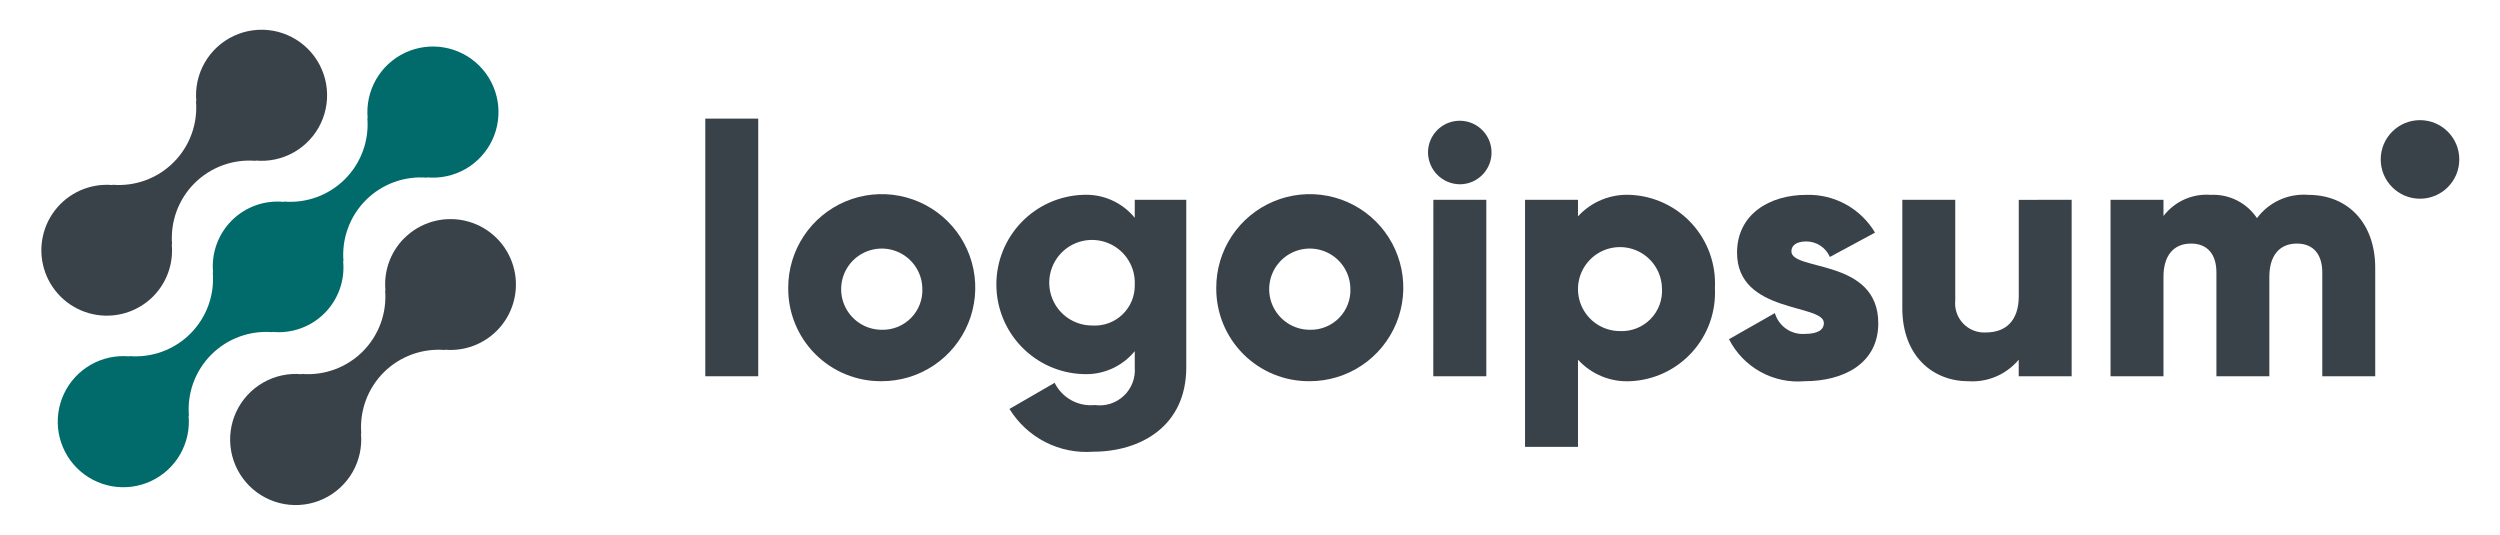
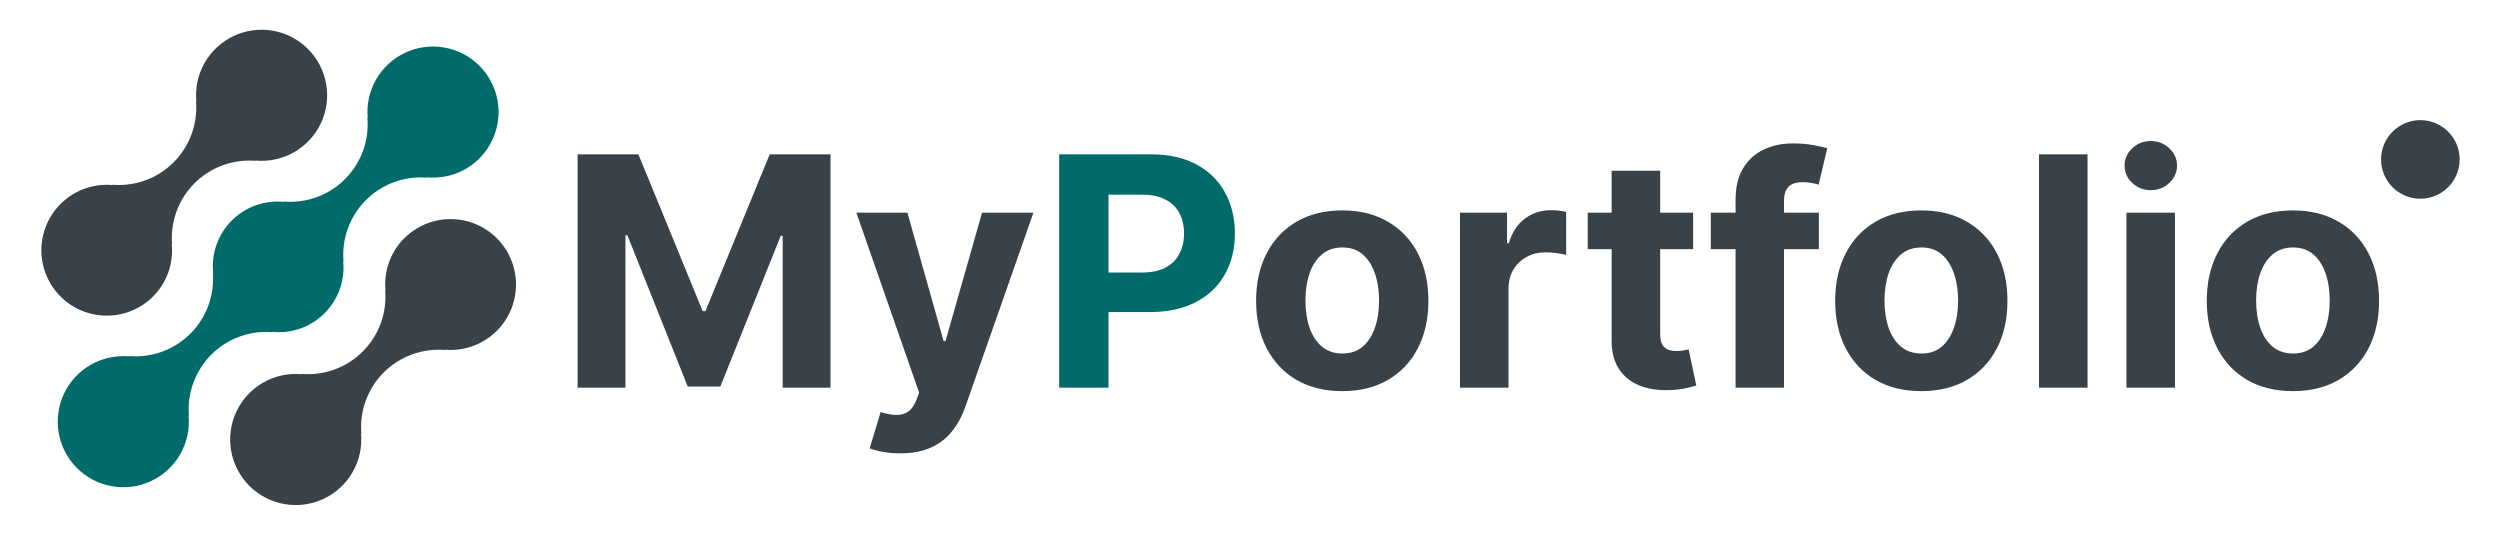
<svg xmlns="http://www.w3.org/2000/svg" width="187" height="40" viewBox="0 0 187 40" fill="none">
-   <g id="Logo">
-     <path id="Vector" d="M30.225 17.828C29.72 18.336 29.333 18.95 29.092 19.625C28.851 20.3 28.762 21.02 28.831 21.733L28.807 21.709C28.878 22.549 28.764 23.394 28.475 24.186C28.185 24.977 27.727 25.696 27.131 26.292C26.535 26.888 25.816 27.347 25.024 27.636C24.233 27.926 23.388 28.039 22.548 27.968L22.572 27.992C21.567 27.898 20.559 28.117 19.683 28.618C18.807 29.119 18.107 29.878 17.678 30.791C17.25 31.704 17.113 32.728 17.287 33.721C17.461 34.715 17.938 35.631 18.651 36.344C19.365 37.057 20.282 37.533 21.275 37.706C22.269 37.879 23.292 37.742 24.205 37.312C25.118 36.883 25.876 36.182 26.377 35.306C26.877 34.43 27.094 33.42 27 32.416L27.025 32.44C26.954 31.6 27.068 30.755 27.357 29.963C27.647 29.172 28.105 28.453 28.701 27.857C29.297 27.261 30.016 26.802 30.808 26.513C31.599 26.224 32.444 26.11 33.284 26.181L33.259 26.157C34.079 26.231 34.905 26.096 35.66 25.766C36.415 25.436 37.074 24.92 37.576 24.267C38.079 23.614 38.408 22.845 38.534 22.031C38.66 21.216 38.579 20.384 38.297 19.609C38.015 18.835 37.543 18.144 36.923 17.601C36.304 17.058 35.557 16.68 34.752 16.503C33.948 16.325 33.111 16.354 32.321 16.585C31.53 16.817 30.811 17.244 30.229 17.828H30.225Z" fill="#394149" />
-     <path id="Vector_2" d="M20.389 24.848L20.364 24.824C21.078 24.896 21.799 24.808 22.474 24.567C23.15 24.327 23.764 23.939 24.271 23.432C24.779 22.925 25.167 22.311 25.409 21.636C25.65 20.96 25.738 20.239 25.667 19.525L25.692 19.549C25.621 18.709 25.734 17.864 26.024 17.073C26.313 16.281 26.772 15.562 27.368 14.966C27.964 14.371 28.683 13.912 29.474 13.623C30.266 13.333 31.111 13.22 31.951 13.291L31.925 13.267C32.93 13.361 33.939 13.143 34.816 12.643C35.692 12.143 36.392 11.384 36.822 10.471C37.251 9.558 37.388 8.534 37.215 7.54C37.041 6.546 36.565 5.63 35.852 4.916C35.138 4.203 34.222 3.727 33.228 3.553C32.234 3.38 31.21 3.517 30.297 3.946C29.384 4.376 28.626 5.076 28.125 5.952C27.625 6.829 27.407 7.838 27.501 8.843L27.477 8.817C27.548 9.657 27.435 10.502 27.146 11.294C26.857 12.086 26.398 12.805 25.802 13.401C25.206 13.996 24.487 14.455 23.695 14.745C22.904 15.034 22.059 15.147 21.219 15.076L21.243 15.101C20.529 15.03 19.808 15.117 19.132 15.358C18.457 15.598 17.843 15.986 17.335 16.494C16.828 17.001 16.439 17.614 16.198 18.29C15.957 18.965 15.869 19.686 15.94 20.4L15.916 20.376C15.987 21.216 15.873 22.061 15.584 22.852C15.294 23.644 14.835 24.362 14.24 24.958C13.644 25.554 12.925 26.013 12.134 26.302C11.342 26.592 10.497 26.705 9.657 26.635L9.681 26.659C8.677 26.564 7.667 26.782 6.791 27.282C5.915 27.783 5.214 28.541 4.785 29.454C4.356 30.368 4.218 31.391 4.392 32.385C4.566 33.379 5.042 34.295 5.755 35.009C6.469 35.722 7.385 36.198 8.379 36.372C9.373 36.546 10.396 36.408 11.309 35.979C12.223 35.55 12.981 34.849 13.482 33.973C13.982 33.096 14.2 32.087 14.105 31.083L14.131 31.107C14.06 30.267 14.173 29.422 14.463 28.63C14.752 27.839 15.211 27.12 15.807 26.524C16.403 25.928 17.121 25.469 17.913 25.18C18.704 24.89 19.549 24.777 20.389 24.848Z" fill="#006B6A" />
-     <path id="Vector_3" d="M11.453 22.172C11.959 21.664 12.345 21.05 12.586 20.375C12.827 19.7 12.916 18.98 12.847 18.267L12.872 18.291C12.801 17.451 12.914 16.605 13.204 15.813C13.493 15.022 13.952 14.303 14.549 13.707C15.145 13.111 15.864 12.652 16.656 12.363C17.448 12.074 18.293 11.961 19.133 12.032L19.108 12.008C20.112 12.102 21.121 11.884 21.997 11.384C22.873 10.883 23.573 10.125 24.002 9.212C24.431 8.299 24.568 7.276 24.395 6.283C24.221 5.289 23.745 4.373 23.032 3.66C22.319 2.947 21.403 2.471 20.409 2.297C19.416 2.124 18.392 2.261 17.48 2.69C16.567 3.119 15.808 3.819 15.308 4.695C14.808 5.571 14.59 6.58 14.684 7.584L14.66 7.56C14.731 8.4 14.617 9.245 14.328 10.037C14.039 10.828 13.58 11.547 12.984 12.143C12.388 12.739 11.669 13.197 10.878 13.487C10.086 13.776 9.241 13.89 8.401 13.819L8.425 13.843C7.605 13.769 6.779 13.904 6.024 14.234C5.27 14.565 4.611 15.081 4.108 15.734C3.606 16.387 3.277 17.156 3.151 17.97C3.025 18.784 3.107 19.617 3.388 20.391C3.67 21.166 4.143 21.856 4.762 22.399C5.382 22.942 6.129 23.32 6.933 23.497C7.738 23.675 8.574 23.646 9.365 23.415C10.155 23.183 10.874 22.756 11.456 22.172H11.453Z" fill="#394149" />
-     <path id="Vector_4" d="M52.756 8.873H56.716V28.144H52.756V8.873Z" fill="#394149" />
-     <path id="Vector_5" d="M58.959 21.545C58.953 20.16 59.359 18.805 60.124 17.651C60.889 16.497 61.98 15.596 63.258 15.062C64.536 14.528 65.943 14.386 67.302 14.652C68.661 14.919 69.91 15.583 70.892 16.561C71.873 17.538 72.542 18.784 72.814 20.142C73.086 21.5 72.95 22.908 72.421 24.188C71.892 25.468 70.996 26.562 69.844 27.332C68.693 28.102 67.34 28.513 65.955 28.513C65.035 28.524 64.123 28.351 63.272 28.005C62.42 27.659 61.646 27.146 60.994 26.498C60.343 25.849 59.828 25.077 59.478 24.226C59.128 23.376 58.952 22.465 58.959 21.545ZM68.991 21.545C68.974 20.948 68.782 20.37 68.438 19.881C68.095 19.393 67.615 19.017 67.058 18.8C66.502 18.583 65.894 18.534 65.311 18.661C64.727 18.788 64.194 19.084 63.777 19.512C63.361 19.94 63.08 20.481 62.97 21.068C62.859 21.655 62.924 22.261 63.157 22.811C63.389 23.361 63.778 23.831 64.276 24.161C64.774 24.491 65.358 24.667 65.955 24.667C66.364 24.678 66.77 24.604 67.15 24.45C67.528 24.295 67.871 24.064 68.157 23.771C68.442 23.478 68.663 23.129 68.807 22.746C68.95 22.363 69.013 21.954 68.991 21.545Z" fill="#394149" />
-     <path id="Vector_6" d="M88.733 14.945V27.479C88.733 31.913 85.275 33.788 81.764 33.788C80.528 33.88 79.29 33.631 78.187 33.066C77.083 32.502 76.156 31.644 75.508 30.588L78.887 28.635C79.159 29.185 79.594 29.64 80.131 29.937C80.669 30.234 81.285 30.36 81.896 30.297C82.287 30.352 82.684 30.317 83.06 30.197C83.436 30.076 83.779 29.873 84.066 29.602C84.352 29.331 84.574 28.999 84.715 28.63C84.855 28.262 84.911 27.866 84.879 27.473V26.267C84.415 26.834 83.825 27.285 83.155 27.583C82.486 27.881 81.756 28.018 81.024 27.983C79.282 27.928 77.63 27.197 76.418 25.946C75.206 24.695 74.528 23.02 74.528 21.278C74.528 19.536 75.206 17.861 76.418 16.61C77.63 15.359 79.282 14.628 81.024 14.573C81.756 14.538 82.486 14.675 83.155 14.973C83.825 15.271 84.415 15.722 84.879 16.289V14.943L88.733 14.945ZM84.88 21.28C84.907 20.642 84.742 20.01 84.406 19.467C84.071 18.923 83.581 18.492 82.998 18.23C82.416 17.967 81.769 17.885 81.139 17.993C80.51 18.102 79.927 18.396 79.466 18.839C79.006 19.281 78.688 19.851 78.554 20.476C78.42 21.1 78.476 21.751 78.715 22.343C78.954 22.936 79.364 23.443 79.894 23.8C80.424 24.157 81.048 24.348 81.687 24.347C82.103 24.376 82.52 24.317 82.912 24.175C83.305 24.033 83.662 23.81 83.963 23.521C84.264 23.233 84.501 22.884 84.659 22.498C84.817 22.112 84.892 21.697 84.88 21.28Z" fill="#394149" />
-     <path id="Vector_7" d="M90.976 21.545C90.97 20.16 91.376 18.805 92.141 17.651C92.907 16.497 93.997 15.596 95.275 15.062C96.553 14.528 97.961 14.386 99.32 14.652C100.678 14.919 101.928 15.583 102.909 16.561C103.89 17.538 104.559 18.784 104.831 20.142C105.104 21.5 104.967 22.908 104.438 24.188C103.909 25.468 103.013 26.562 101.862 27.332C100.71 28.102 99.357 28.513 97.972 28.513C97.053 28.524 96.14 28.351 95.289 28.005C94.437 27.659 93.663 27.146 93.012 26.498C92.36 25.849 91.845 25.077 91.495 24.226C91.146 23.376 90.969 22.465 90.976 21.545ZM101.008 21.545C100.991 20.948 100.799 20.37 100.456 19.881C100.112 19.393 99.632 19.017 99.076 18.8C98.519 18.583 97.911 18.534 97.328 18.661C96.744 18.788 96.211 19.084 95.794 19.512C95.378 19.94 95.097 20.481 94.987 21.068C94.876 21.655 94.941 22.261 95.174 22.811C95.406 23.361 95.796 23.831 96.293 24.161C96.791 24.491 97.375 24.667 97.972 24.667C98.381 24.678 98.788 24.604 99.167 24.45C99.546 24.295 99.889 24.064 100.174 23.771C100.459 23.478 100.68 23.129 100.824 22.746C100.967 22.363 101.03 21.954 101.008 21.545Z" fill="#394149" />
-     <path id="Vector_8" d="M106.815 11.408C106.815 10.938 106.954 10.479 107.215 10.088C107.476 9.697 107.847 9.393 108.281 9.213C108.716 9.033 109.193 8.986 109.654 9.078C110.115 9.169 110.538 9.396 110.871 9.728C111.203 10.06 111.429 10.484 111.521 10.944C111.613 11.405 111.566 11.883 111.386 12.317C111.206 12.751 110.901 13.123 110.511 13.384C110.12 13.645 109.661 13.784 109.191 13.784C108.562 13.778 107.962 13.525 107.517 13.081C107.073 12.637 106.821 12.036 106.815 11.408ZM107.215 14.945H111.176V28.145H107.209L107.215 14.945Z" fill="#394149" />
-     <path id="Vector_9" d="M128.275 21.545C128.32 22.418 128.193 23.291 127.901 24.114C127.608 24.937 127.155 25.694 126.569 26.341C125.983 26.989 125.274 27.514 124.484 27.887C123.694 28.26 122.838 28.473 121.965 28.513C121.231 28.553 120.498 28.43 119.818 28.151C119.138 27.872 118.528 27.446 118.033 26.903V33.424H114.073V14.945H118.033V16.185C118.528 15.642 119.138 15.216 119.818 14.938C120.498 14.66 121.232 14.536 121.965 14.576C122.838 14.617 123.694 14.829 124.485 15.202C125.275 15.575 125.983 16.1 126.57 16.748C127.156 17.396 127.609 18.153 127.901 18.977C128.194 19.8 128.321 20.673 128.275 21.545ZM124.315 21.545C124.299 20.928 124.102 20.328 123.747 19.822C123.393 19.316 122.897 18.925 122.322 18.7C121.746 18.474 121.117 18.423 120.513 18.553C119.909 18.683 119.357 18.988 118.925 19.431C118.494 19.873 118.203 20.433 118.088 21.04C117.973 21.648 118.04 22.275 118.28 22.845C118.52 23.414 118.923 23.9 119.438 24.242C119.953 24.583 120.557 24.765 121.175 24.765C121.599 24.784 122.022 24.713 122.417 24.557C122.812 24.401 123.17 24.163 123.466 23.859C123.763 23.555 123.991 23.192 124.138 22.793C124.284 22.394 124.344 21.969 124.315 21.545Z" fill="#394149" />
-     <path id="Vector_10" d="M140.495 24.184C140.495 27.22 137.856 28.513 135.005 28.513C133.853 28.618 132.697 28.374 131.685 27.814C130.673 27.254 129.853 26.403 129.329 25.372L132.76 23.419C132.899 23.895 133.197 24.31 133.604 24.593C134.012 24.877 134.505 25.012 135 24.976C135.949 24.976 136.425 24.685 136.425 24.159C136.425 22.705 129.931 23.472 129.931 18.905C129.931 16.027 132.36 14.576 135.105 14.576C136.137 14.543 137.159 14.788 138.064 15.285C138.969 15.782 139.725 16.512 140.252 17.4L136.873 19.221C136.725 18.876 136.479 18.581 136.164 18.375C135.849 18.168 135.481 18.059 135.105 18.06C134.419 18.06 133.996 18.327 133.996 18.799C134.001 20.304 140.495 19.3 140.495 24.184Z" fill="#394149" />
-     <path id="Vector_11" d="M154.96 14.945V28.145H151V26.904C150.543 27.452 149.963 27.883 149.307 28.163C148.651 28.443 147.939 28.564 147.227 28.515C144.56 28.515 142.293 26.615 142.293 23.048V14.945H146.253V22.468C146.22 22.782 146.256 23.1 146.359 23.399C146.46 23.698 146.627 23.972 146.845 24.2C147.064 24.429 147.329 24.607 147.624 24.722C147.917 24.837 148.233 24.887 148.549 24.868C150.001 24.868 151.004 24.024 151.004 22.149V14.949L154.96 14.945Z" fill="#394149" />
-     <path id="Vector_12" d="M177.667 20.04V28.144H173.707V20.383C173.707 19.063 173.073 18.219 171.807 18.219C170.487 18.219 169.747 19.143 169.747 20.7V28.144H165.788V20.383C165.788 19.063 165.155 18.219 163.887 18.219C162.567 18.219 161.828 19.143 161.828 20.7V28.144H157.868V14.944H161.828V16.157C162.239 15.619 162.777 15.192 163.395 14.916C164.013 14.639 164.691 14.522 165.365 14.575C166.043 14.541 166.717 14.684 167.324 14.99C167.929 15.295 168.445 15.752 168.823 16.316C169.261 15.726 169.843 15.256 170.512 14.952C171.181 14.647 171.917 14.518 172.651 14.575C175.681 14.576 177.667 16.74 177.667 20.04Z" fill="#394149" />
-     <path id="Vector_13" d="M181.016 14.864C182.639 14.864 183.955 13.548 183.955 11.925C183.955 10.302 182.639 8.987 181.016 8.987C179.393 8.987 178.077 10.302 178.077 11.925C178.077 13.548 179.393 14.864 181.016 14.864Z" fill="#394149" />
-   </g>
+   <path d="M30.23 17.828C29.724 18.336 29.337 18.95 29.096 19.625C28.855 20.3 28.766 21.02 28.835 21.733L28.811 21.709C28.882 22.549 28.768 23.394 28.479 24.186C28.189 24.977 27.731 25.696 27.135 26.292C26.539 26.888 25.82 27.347 25.028 27.636C24.236 27.926 23.391 28.039 22.551 27.968L22.575 27.992C21.57 27.898 20.561 28.117 19.685 28.618C18.81 29.119 18.109 29.878 17.681 30.791C17.252 31.704 17.115 32.728 17.289 33.721C17.464 34.715 17.94 35.631 18.654 36.344C19.368 37.057 20.284 37.533 21.278 37.706C22.273 37.879 23.296 37.742 24.209 37.312C25.122 36.883 25.88 36.182 26.38 35.306C26.881 34.43 27.098 33.42 27.004 32.416L27.029 32.44C26.958 31.6 27.071 30.755 27.361 29.963C27.651 29.172 28.109 28.453 28.705 27.857C29.301 27.261 30.02 26.802 30.812 26.513C31.604 26.224 32.449 26.11 33.289 26.181L33.264 26.157C34.084 26.231 34.91 26.096 35.665 25.766C36.42 25.436 37.079 24.92 37.582 24.267C38.084 23.614 38.414 22.845 38.54 22.031C38.666 21.216 38.584 20.384 38.303 19.609C38.021 18.835 37.548 18.144 36.929 17.601C36.309 17.058 35.562 16.68 34.758 16.503C33.953 16.325 33.116 16.354 32.325 16.585C31.535 16.817 30.815 17.244 30.234 17.828H30.23Z" fill="#394149" />
+   <path d="M20.392 24.847L20.366 24.823C21.08 24.895 21.801 24.808 22.477 24.567C23.153 24.326 23.767 23.938 24.275 23.431C24.782 22.924 25.171 22.31 25.412 21.635C25.653 20.959 25.741 20.238 25.67 19.525L25.695 19.549C25.624 18.709 25.738 17.864 26.027 17.072C26.317 16.281 26.776 15.562 27.372 14.966C27.968 14.37 28.686 13.911 29.478 13.622C30.27 13.332 31.115 13.219 31.955 13.29L31.93 13.266C32.934 13.36 33.944 13.142 34.82 12.642C35.697 12.142 36.397 11.383 36.827 10.47C37.256 9.557 37.394 8.534 37.22 7.54C37.046 6.546 36.57 5.629 35.856 4.916C35.143 4.202 34.227 3.726 33.232 3.553C32.238 3.379 31.215 3.516 30.301 3.946C29.388 4.375 28.629 5.076 28.129 5.952C27.628 6.828 27.411 7.837 27.505 8.842L27.481 8.817C27.552 9.657 27.439 10.502 27.15 11.293C26.86 12.085 26.401 12.804 25.805 13.4C25.209 13.996 24.49 14.455 23.698 14.744C22.907 15.033 22.061 15.146 21.221 15.075L21.245 15.101C20.532 15.029 19.81 15.116 19.135 15.357C18.459 15.598 17.845 15.986 17.337 16.493C16.83 17 16.441 17.614 16.2 18.289C15.959 18.965 15.87 19.685 15.942 20.399L15.918 20.375C15.989 21.215 15.875 22.06 15.586 22.852C15.296 23.643 14.837 24.362 14.241 24.958C13.645 25.553 12.926 26.012 12.135 26.302C11.343 26.591 10.498 26.705 9.658 26.634L9.682 26.658C8.677 26.564 7.668 26.781 6.792 27.282C5.915 27.782 5.214 28.541 4.785 29.454C4.356 30.367 4.218 31.39 4.392 32.384C4.566 33.378 5.042 34.295 5.755 35.008C6.469 35.722 7.385 36.198 8.38 36.371C9.374 36.545 10.397 36.408 11.311 35.978C12.224 35.549 12.983 34.849 13.483 33.972C13.983 33.096 14.201 32.087 14.107 31.082L14.132 31.106C14.061 30.266 14.175 29.421 14.464 28.629C14.754 27.838 15.212 27.119 15.808 26.523C16.404 25.927 17.123 25.468 17.915 25.179C18.707 24.89 19.552 24.776 20.392 24.847Z" fill="#006B6A" />
+   <path d="M11.454 22.172C11.96 21.663 12.347 21.05 12.588 20.375C12.829 19.7 12.918 18.98 12.848 18.266L12.873 18.29C12.802 17.45 12.916 16.605 13.205 15.813C13.495 15.021 13.954 14.302 14.55 13.706C15.147 13.11 15.866 12.652 16.658 12.363C17.45 12.073 18.296 11.96 19.136 12.032L19.11 12.008C20.115 12.102 21.124 11.884 22 11.383C22.876 10.883 23.576 10.125 24.005 9.212C24.434 8.299 24.572 7.276 24.398 6.282C24.224 5.289 23.748 4.373 23.035 3.66C22.322 2.946 21.405 2.47 20.412 2.297C19.418 2.123 18.395 2.26 17.482 2.689C16.569 3.118 15.81 3.819 15.31 4.695C14.809 5.57 14.591 6.579 14.686 7.584L14.662 7.56C14.732 8.399 14.619 9.245 14.33 10.036C14.04 10.828 13.581 11.546 12.985 12.142C12.389 12.738 11.67 13.197 10.879 13.486C10.087 13.776 9.242 13.889 8.402 13.818L8.426 13.842C7.605 13.769 6.779 13.903 6.024 14.234C5.27 14.565 4.611 15.08 4.108 15.733C3.606 16.386 3.277 17.156 3.151 17.97C3.025 18.784 3.107 19.617 3.388 20.391C3.67 21.165 4.143 21.856 4.762 22.399C5.382 22.942 6.129 23.32 6.934 23.497C7.738 23.674 8.575 23.646 9.365 23.415C10.156 23.183 10.876 22.755 11.457 22.172H11.454Z" fill="#394149" />
+   <path d="M181.043 14.864C182.667 14.864 183.983 13.548 183.983 11.925C183.983 10.302 182.667 8.986 181.043 8.986C179.42 8.986 178.104 10.302 178.104 11.925C178.104 13.548 179.42 14.864 181.043 14.864Z" fill="#394149" />
+   <path d="M43.203 11.546H47.754L52.561 23.273H52.766L57.572 11.546H62.123V29H58.544V17.639H58.399L53.882 28.915H51.445L46.928 17.597H46.783V29H43.203V11.546ZM67.337 33.909C66.877 33.909 66.445 33.872 66.042 33.798C65.644 33.73 65.315 33.642 65.053 33.534L65.871 30.824C66.297 30.954 66.681 31.026 67.022 31.037C67.369 31.048 67.667 30.969 67.917 30.798C68.172 30.628 68.38 30.338 68.539 29.929L68.752 29.375L64.056 15.909H67.874L70.585 25.523H70.721L73.457 15.909H77.3L72.212 30.415C71.968 31.119 71.636 31.733 71.215 32.256C70.8 32.784 70.275 33.19 69.638 33.474C69.002 33.764 68.235 33.909 67.337 33.909ZM100.401 29.256C99.077 29.256 97.933 28.974 96.967 28.412C96.006 27.844 95.265 27.054 94.742 26.043C94.219 25.026 93.958 23.847 93.958 22.506C93.958 21.153 94.219 19.972 94.742 18.96C95.265 17.943 96.006 17.153 96.967 16.591C97.933 16.023 99.077 15.739 100.401 15.739C101.725 15.739 102.867 16.023 103.827 16.591C104.793 17.153 105.538 17.943 106.06 18.96C106.583 19.972 106.844 21.153 106.844 22.506C106.844 23.847 106.583 25.026 106.06 26.043C105.538 27.054 104.793 27.844 103.827 28.412C102.867 28.974 101.725 29.256 100.401 29.256ZM100.418 26.443C101.021 26.443 101.523 26.273 101.927 25.932C102.33 25.585 102.634 25.114 102.839 24.517C103.049 23.921 103.154 23.241 103.154 22.48C103.154 21.719 103.049 21.04 102.839 20.443C102.634 19.847 102.33 19.375 101.927 19.028C101.523 18.682 101.021 18.509 100.418 18.509C99.81 18.509 99.299 18.682 98.884 19.028C98.475 19.375 98.165 19.847 97.955 20.443C97.751 21.04 97.648 21.719 97.648 22.48C97.648 23.241 97.751 23.921 97.955 24.517C98.165 25.114 98.475 25.585 98.884 25.932C99.299 26.273 99.81 26.443 100.418 26.443ZM109.205 29V15.909H112.725V18.193H112.861C113.1 17.381 113.501 16.767 114.063 16.352C114.626 15.932 115.273 15.722 116.006 15.722C116.188 15.722 116.384 15.733 116.594 15.756C116.805 15.778 116.989 15.81 117.148 15.849V19.071C116.978 19.02 116.742 18.974 116.441 18.935C116.14 18.895 115.864 18.875 115.614 18.875C115.08 18.875 114.603 18.991 114.182 19.224C113.768 19.452 113.438 19.77 113.194 20.179C112.955 20.588 112.836 21.06 112.836 21.594V29H109.205ZM126.645 15.909V18.636H118.761V15.909H126.645ZM120.551 12.773H124.182V24.977C124.182 25.312 124.233 25.574 124.335 25.761C124.437 25.943 124.58 26.071 124.761 26.145C124.949 26.219 125.165 26.256 125.409 26.256C125.58 26.256 125.75 26.241 125.92 26.213C126.091 26.179 126.222 26.153 126.312 26.136L126.883 28.838C126.702 28.895 126.446 28.96 126.116 29.034C125.787 29.114 125.386 29.162 124.915 29.179C124.04 29.213 123.273 29.097 122.614 28.829C121.96 28.562 121.452 28.148 121.088 27.585C120.724 27.023 120.545 26.312 120.551 25.454V12.773ZM136.05 15.909V18.636H127.97V15.909H136.05ZM129.82 29V14.963C129.82 14.014 130.004 13.227 130.374 12.602C130.749 11.977 131.26 11.508 131.908 11.196C132.555 10.883 133.291 10.727 134.115 10.727C134.672 10.727 135.18 10.77 135.641 10.855C136.106 10.94 136.453 11.017 136.68 11.085L136.033 13.812C135.891 13.767 135.714 13.724 135.504 13.685C135.3 13.645 135.089 13.625 134.874 13.625C134.339 13.625 133.967 13.75 133.757 14C133.547 14.244 133.442 14.588 133.442 15.031V29H129.82ZM143.714 29.256C142.39 29.256 141.245 28.974 140.279 28.412C139.319 27.844 138.577 27.054 138.055 26.043C137.532 25.026 137.271 23.847 137.271 22.506C137.271 21.153 137.532 19.972 138.055 18.96C138.577 17.943 139.319 17.153 140.279 16.591C141.245 16.023 142.39 15.739 143.714 15.739C145.038 15.739 146.18 16.023 147.14 16.591C148.106 17.153 148.85 17.943 149.373 18.96C149.896 19.972 150.157 21.153 150.157 22.506C150.157 23.847 149.896 25.026 149.373 26.043C148.85 27.054 148.106 27.844 147.14 28.412C146.18 28.974 145.038 29.256 143.714 29.256ZM143.731 26.443C144.333 26.443 144.836 26.273 145.239 25.932C145.643 25.585 145.947 25.114 146.151 24.517C146.361 23.921 146.467 23.241 146.467 22.48C146.467 21.719 146.361 21.04 146.151 20.443C145.947 19.847 145.643 19.375 145.239 19.028C144.836 18.682 144.333 18.509 143.731 18.509C143.123 18.509 142.611 18.682 142.197 19.028C141.788 19.375 141.478 19.847 141.268 20.443C141.063 21.04 140.961 21.719 140.961 22.48C140.961 23.241 141.063 23.921 141.268 24.517C141.478 25.114 141.788 25.585 142.197 25.932C142.611 26.273 143.123 26.443 143.731 26.443ZM156.148 11.546V29H152.518V11.546H156.148ZM159.057 29V15.909H162.687V29H159.057ZM160.881 14.222C160.341 14.222 159.878 14.043 159.491 13.685C159.111 13.321 158.92 12.886 158.92 12.381C158.92 11.881 159.111 11.452 159.491 11.094C159.878 10.73 160.341 10.548 160.881 10.548C161.42 10.548 161.881 10.73 162.261 11.094C162.648 11.452 162.841 11.881 162.841 12.381C162.841 12.886 162.648 13.321 162.261 13.685C161.881 14.043 161.42 14.222 160.881 14.222ZM171.511 29.256C170.187 29.256 169.042 28.974 168.076 28.412C167.116 27.844 166.374 27.054 165.852 26.043C165.329 25.026 165.067 23.847 165.067 22.506C165.067 21.153 165.329 19.972 165.852 18.96C166.374 17.943 167.116 17.153 168.076 16.591C169.042 16.023 170.187 15.739 171.511 15.739C172.834 15.739 173.977 16.023 174.937 16.591C175.903 17.153 176.647 17.943 177.17 18.96C177.692 19.972 177.954 21.153 177.954 22.506C177.954 23.847 177.692 25.026 177.17 26.043C176.647 27.054 175.903 27.844 174.937 28.412C173.977 28.974 172.834 29.256 171.511 29.256ZM171.528 26.443C172.13 26.443 172.633 26.273 173.036 25.932C173.44 25.585 173.744 25.114 173.948 24.517C174.158 23.921 174.263 23.241 174.263 22.48C174.263 21.719 174.158 21.04 173.948 20.443C173.744 19.847 173.44 19.375 173.036 19.028C172.633 18.682 172.13 18.509 171.528 18.509C170.92 18.509 170.408 18.682 169.994 19.028C169.584 19.375 169.275 19.847 169.065 20.443C168.86 21.04 168.758 21.719 168.758 22.48C168.758 23.241 168.86 23.921 169.065 24.517C169.275 25.114 169.584 25.585 169.994 25.932C170.408 26.273 170.92 26.443 171.528 26.443Z" fill="#394149" />
+   <path d="M79.227 29V11.546H86.113C87.437 11.546 88.565 11.798 89.496 12.304C90.428 12.804 91.138 13.5 91.627 14.392C92.121 15.278 92.369 16.301 92.369 17.46C92.369 18.619 92.119 19.642 91.619 20.528C91.119 21.415 90.394 22.105 89.445 22.599C88.502 23.094 87.36 23.341 86.019 23.341H81.63V20.384H85.422C86.133 20.384 86.718 20.261 87.178 20.017C87.644 19.767 87.991 19.423 88.218 18.986C88.451 18.543 88.567 18.034 88.567 17.46C88.567 16.881 88.451 16.375 88.218 15.943C87.991 15.506 87.644 15.168 87.178 14.929C86.712 14.685 86.121 14.562 85.406 14.562H82.917V29H79.227Z" fill="#006B6A" />
</svg>
